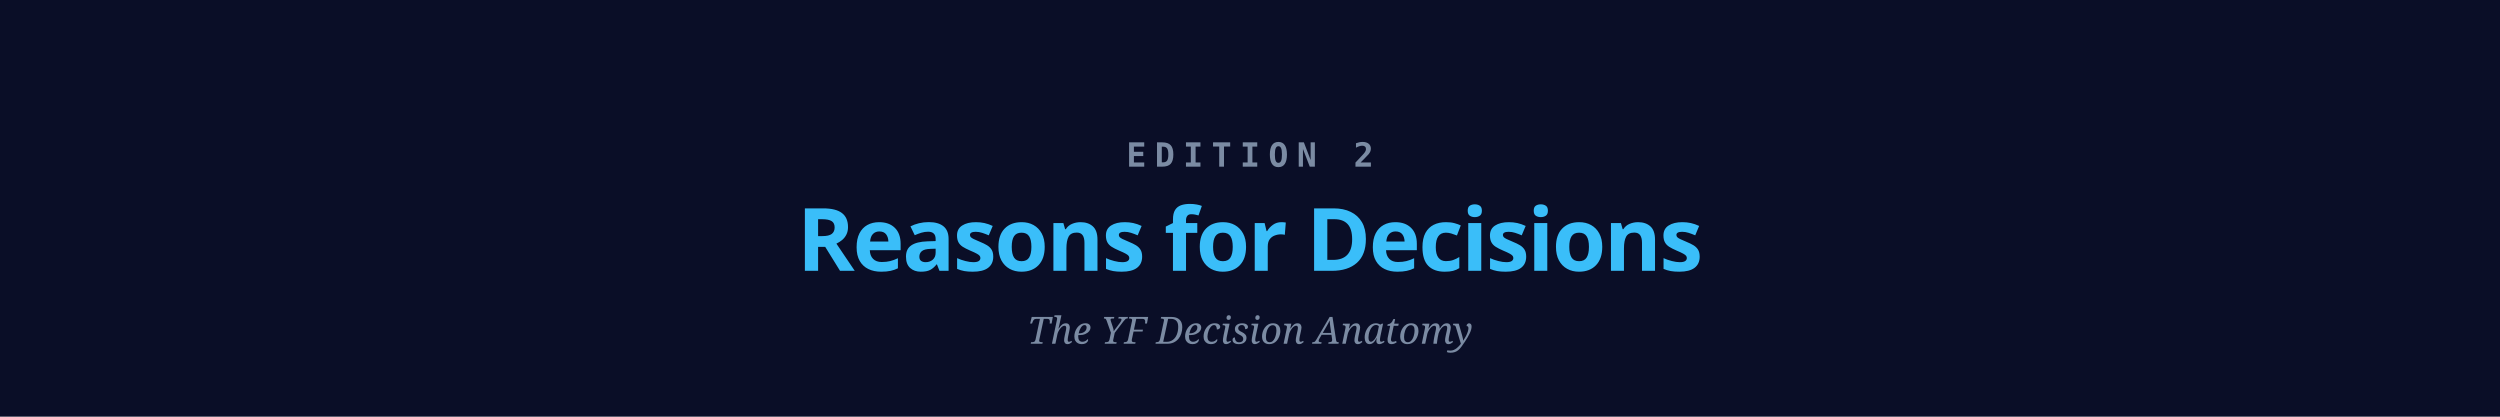
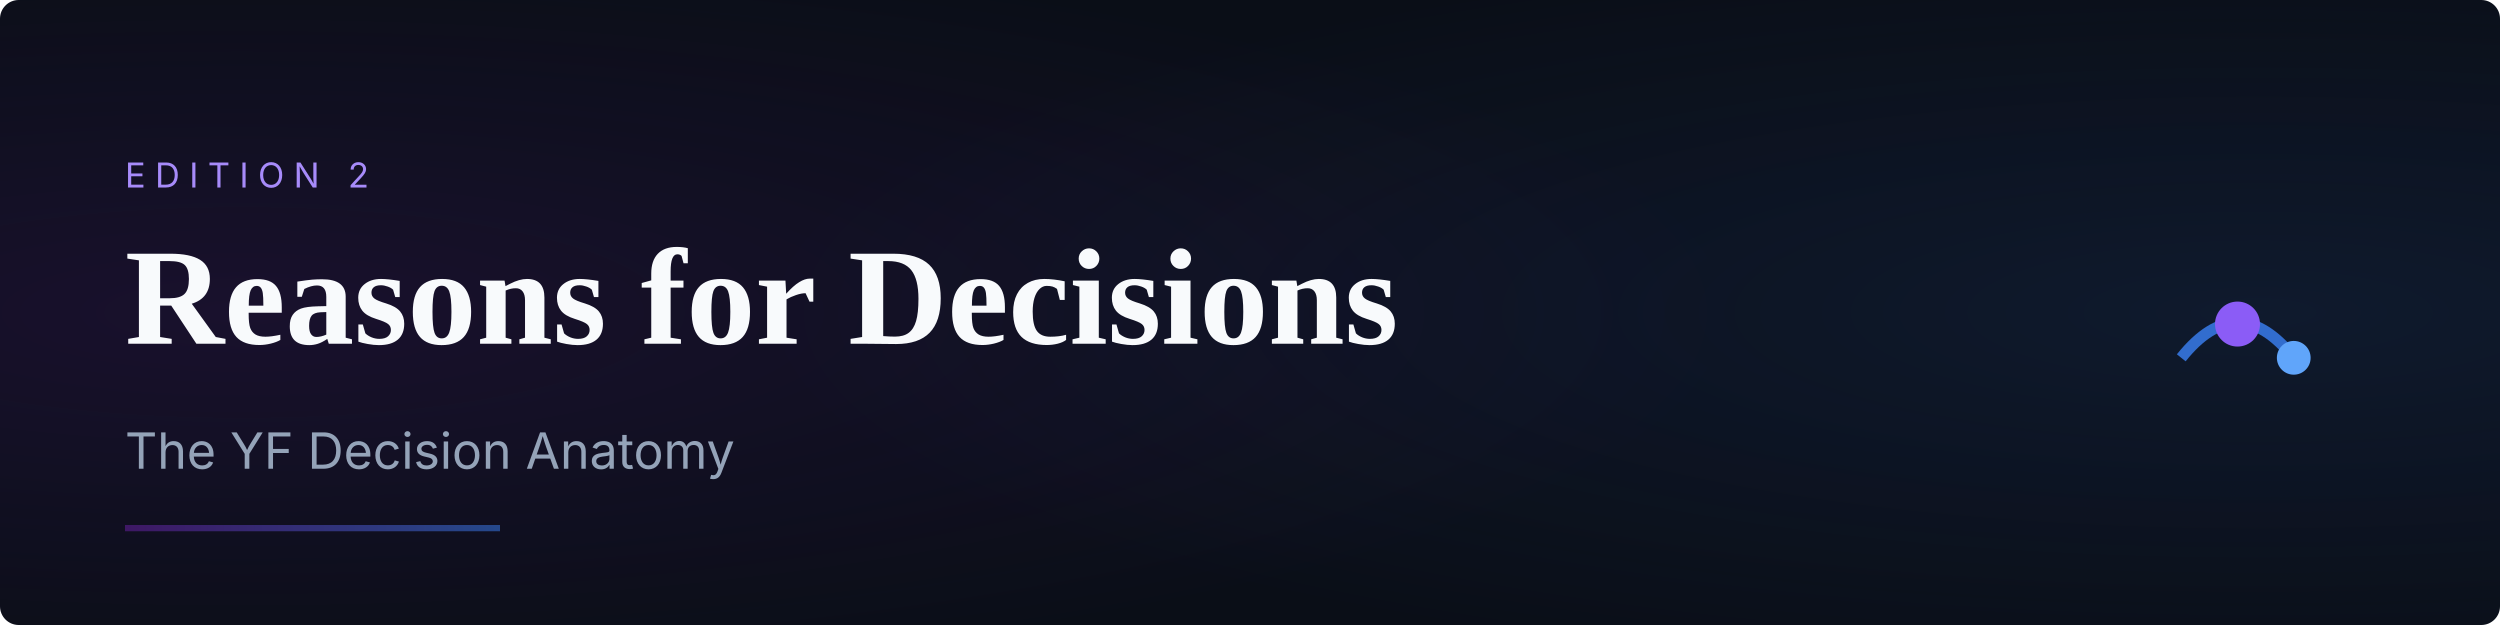
- <svg xmlns="http://www.w3.org/2000/svg" width="1200" height="200" viewBox="0 0 1200 200" fill="none">
-   <rect width="1200" height="200" fill="#0A0E27" />
-   <text x="600" y="80" font-family="'JetBrains Mono', monospace" font-size="16" font-weight="600" fill="#7B8BA3" text-anchor="middle" letter-spacing="4">
-     EDITION 2
-   </text>
-   <text x="600" y="130" font-family="'Manrope', sans-serif" font-size="42" font-weight="800" fill="#3ABEF9" text-anchor="middle" letter-spacing="-1">
-     Reasons for Decisions
-   </text>
-   <text x="600" y="165" font-family="'Spectral', serif" font-size="18" font-style="italic" fill="#7B8BA3" text-anchor="middle">
-     The YF Decision Anatomy
-   </text>
+ <svg xmlns="http://www.w3.org/2000/svg" width="800" height="200" viewBox="0 0 800 200">
+   <defs>
+     <radialGradient id="purpleGlow" cx="10%" cy="50%" r="60%">
+       <stop offset="0%" stop-color="#6b21a8" stop-opacity="0.15" />
+       <stop offset="100%" stop-color="#6b21a8" stop-opacity="0" />
+     </radialGradient>
+     <radialGradient id="blueGlow" cx="90%" cy="50%" r="60%">
+       <stop offset="0%" stop-color="#3b82f6" stop-opacity="0.1" />
+       <stop offset="100%" stop-color="#3b82f6" stop-opacity="0" />
+     </radialGradient>
+     <linearGradient id="lineGrad" x1="0%" y1="0%" x2="100%" y2="0%">
+       <stop offset="0%" stop-color="#6b21a8" />
+       <stop offset="100%" stop-color="#3b82f6" />
+     </linearGradient>
+   </defs>
+   <rect width="800" height="200" rx="6" fill="#0a0e17" />
+   <rect width="800" height="200" rx="6" fill="url(#purpleGlow)" />
+   <rect width="800" height="200" rx="6" fill="url(#blueGlow)" />
+   <text x="40" y="60" font-family="system-ui, -apple-system, sans-serif" font-size="11" letter-spacing="3" fill="#a78bfa">EDITION 2</text>
+   <text x="40" y="110" font-family="Georgia, 'Times New Roman', serif" font-size="44" font-weight="700" fill="#f8fafc">Reasons for Decisions</text>
+   <text x="40" y="150" font-family="system-ui, -apple-system, sans-serif" font-size="16" fill="#94a3b8">The YF Decision Anatomy</text>
+   <rect x="40" y="168" width="120" height="2" fill="url(#lineGrad)" opacity="0.5" />
+   <g transform="translate(680, 65)">
+     <path d="M 18 49.5 Q 36 27, 54 49.5" stroke="#3b82f6" stroke-width="3.6" fill="none" opacity="0.8" />
+     <circle cx="36" cy="38.7" r="7.2" fill="#8b5cf6" />
+     <circle cx="54" cy="49.5" r="5.4" fill="#60a5fa" />
+   </g>
</svg>
